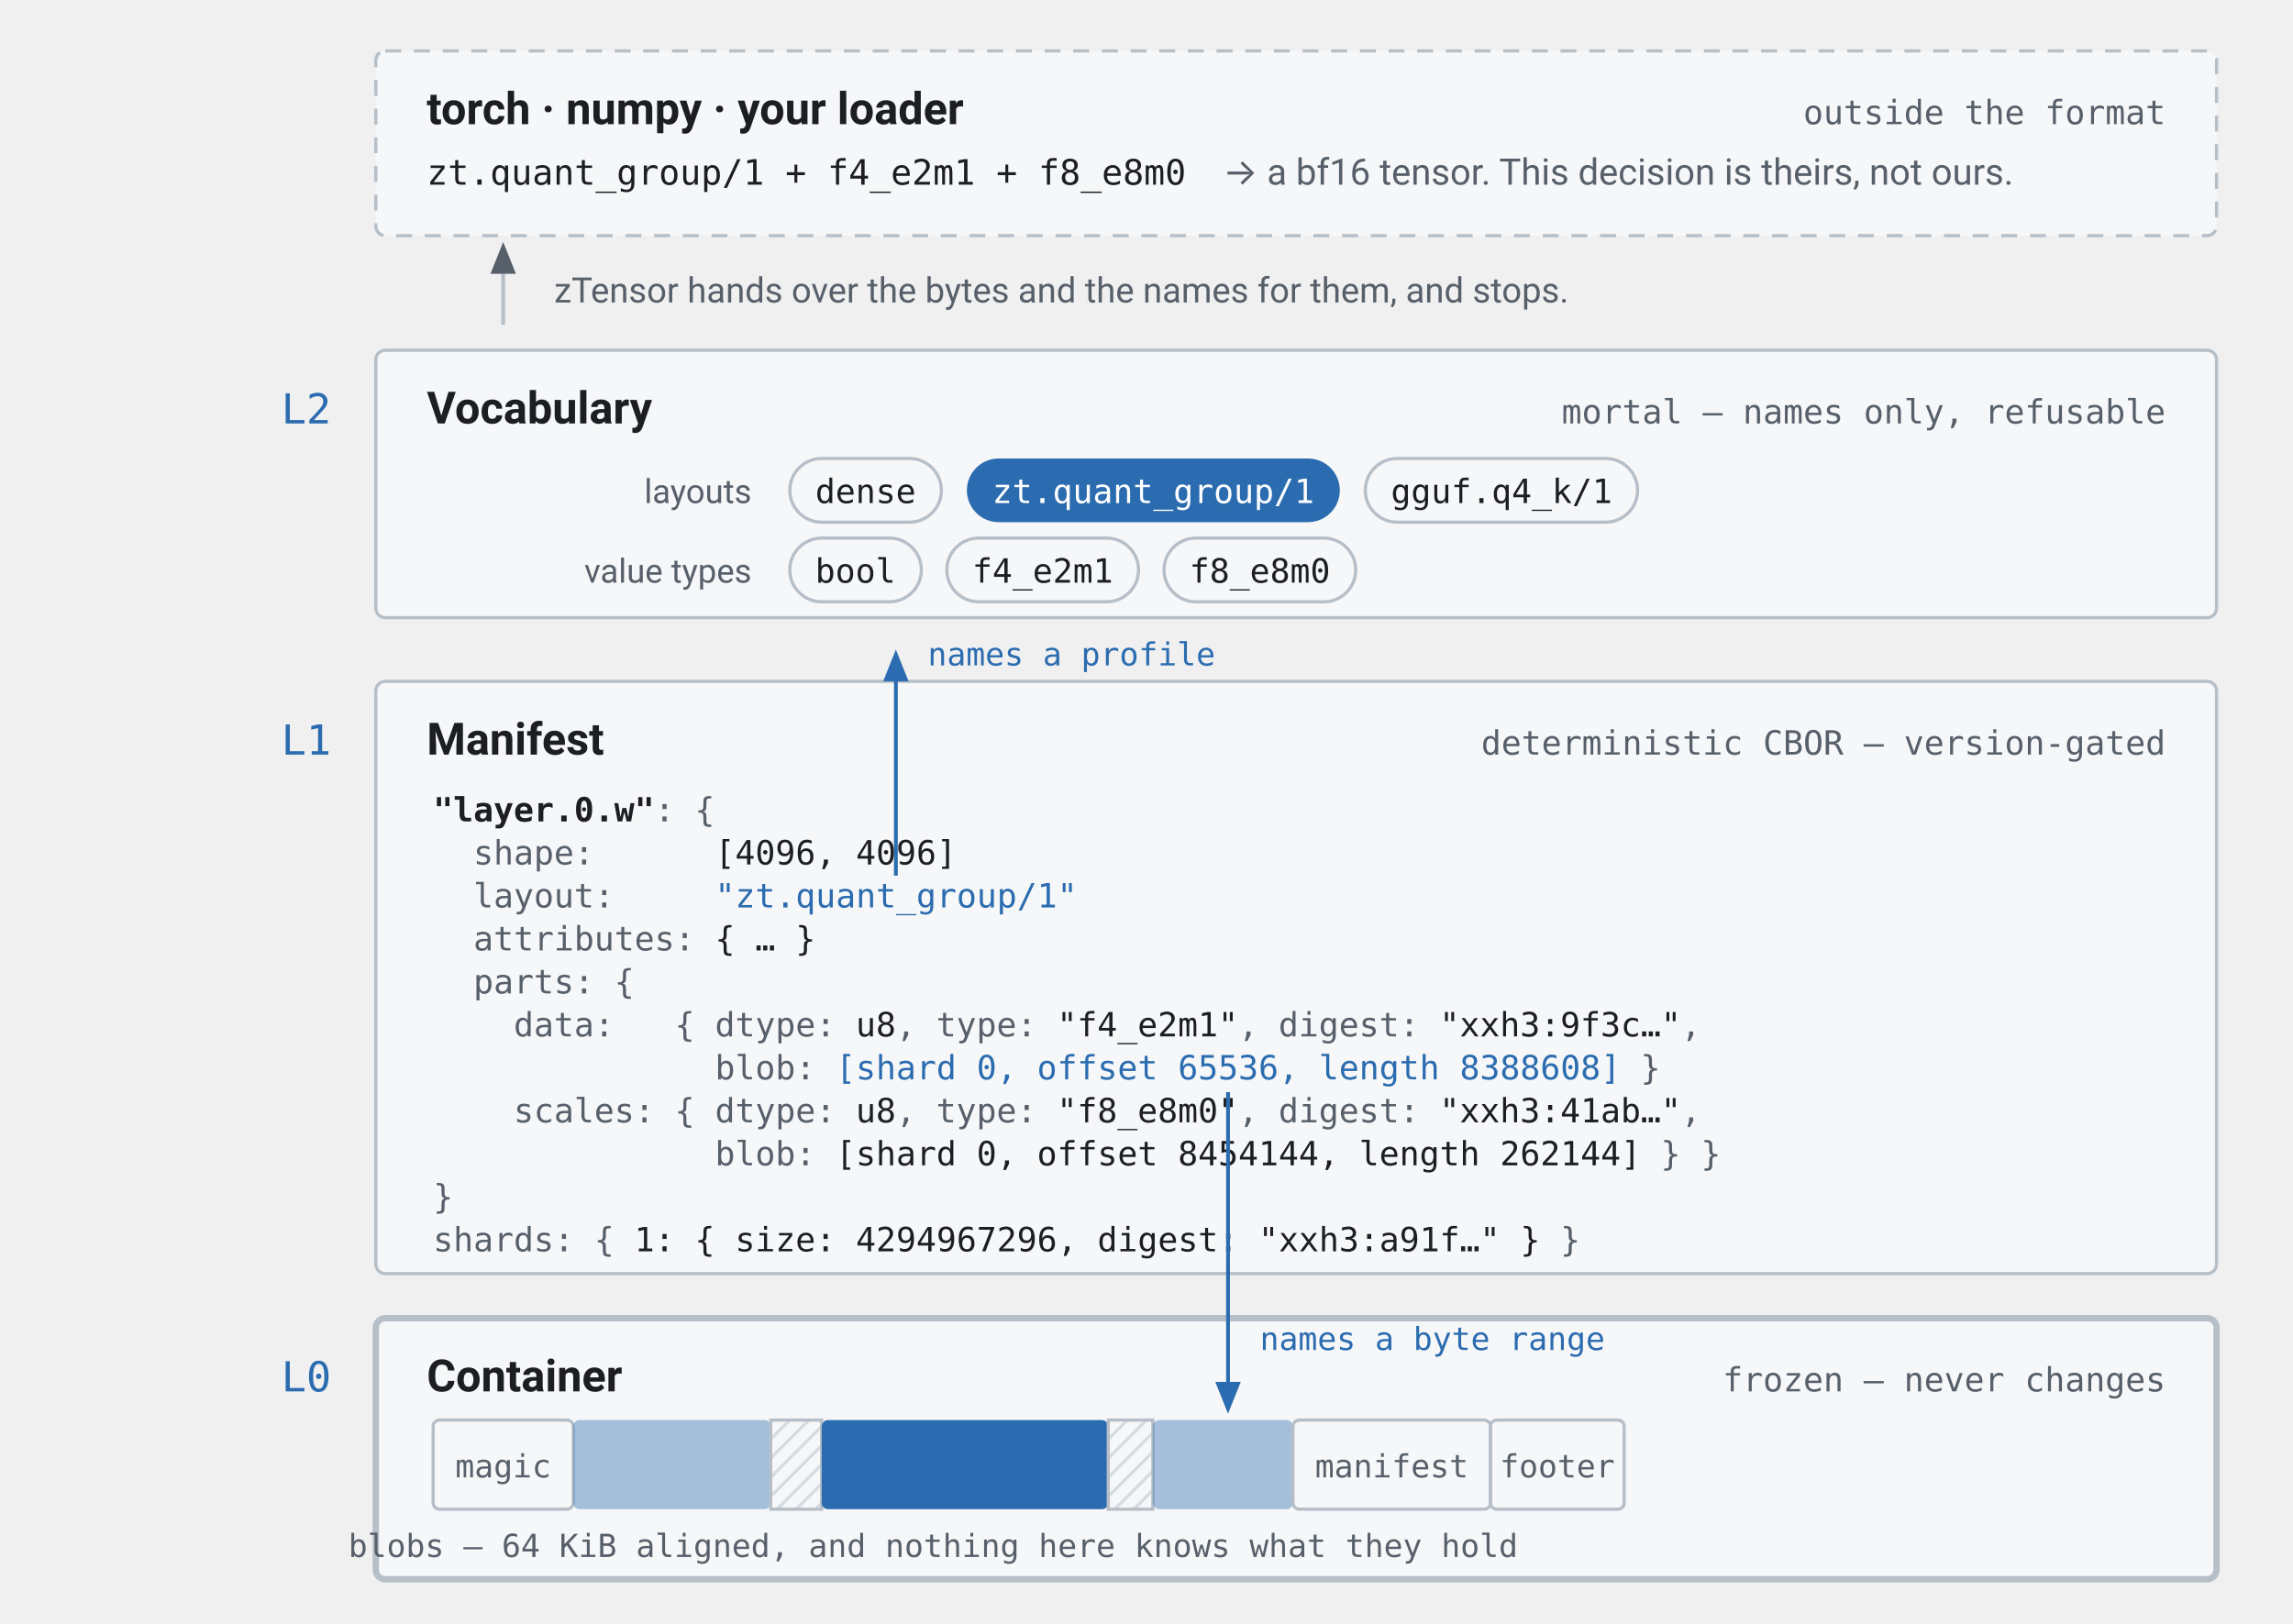
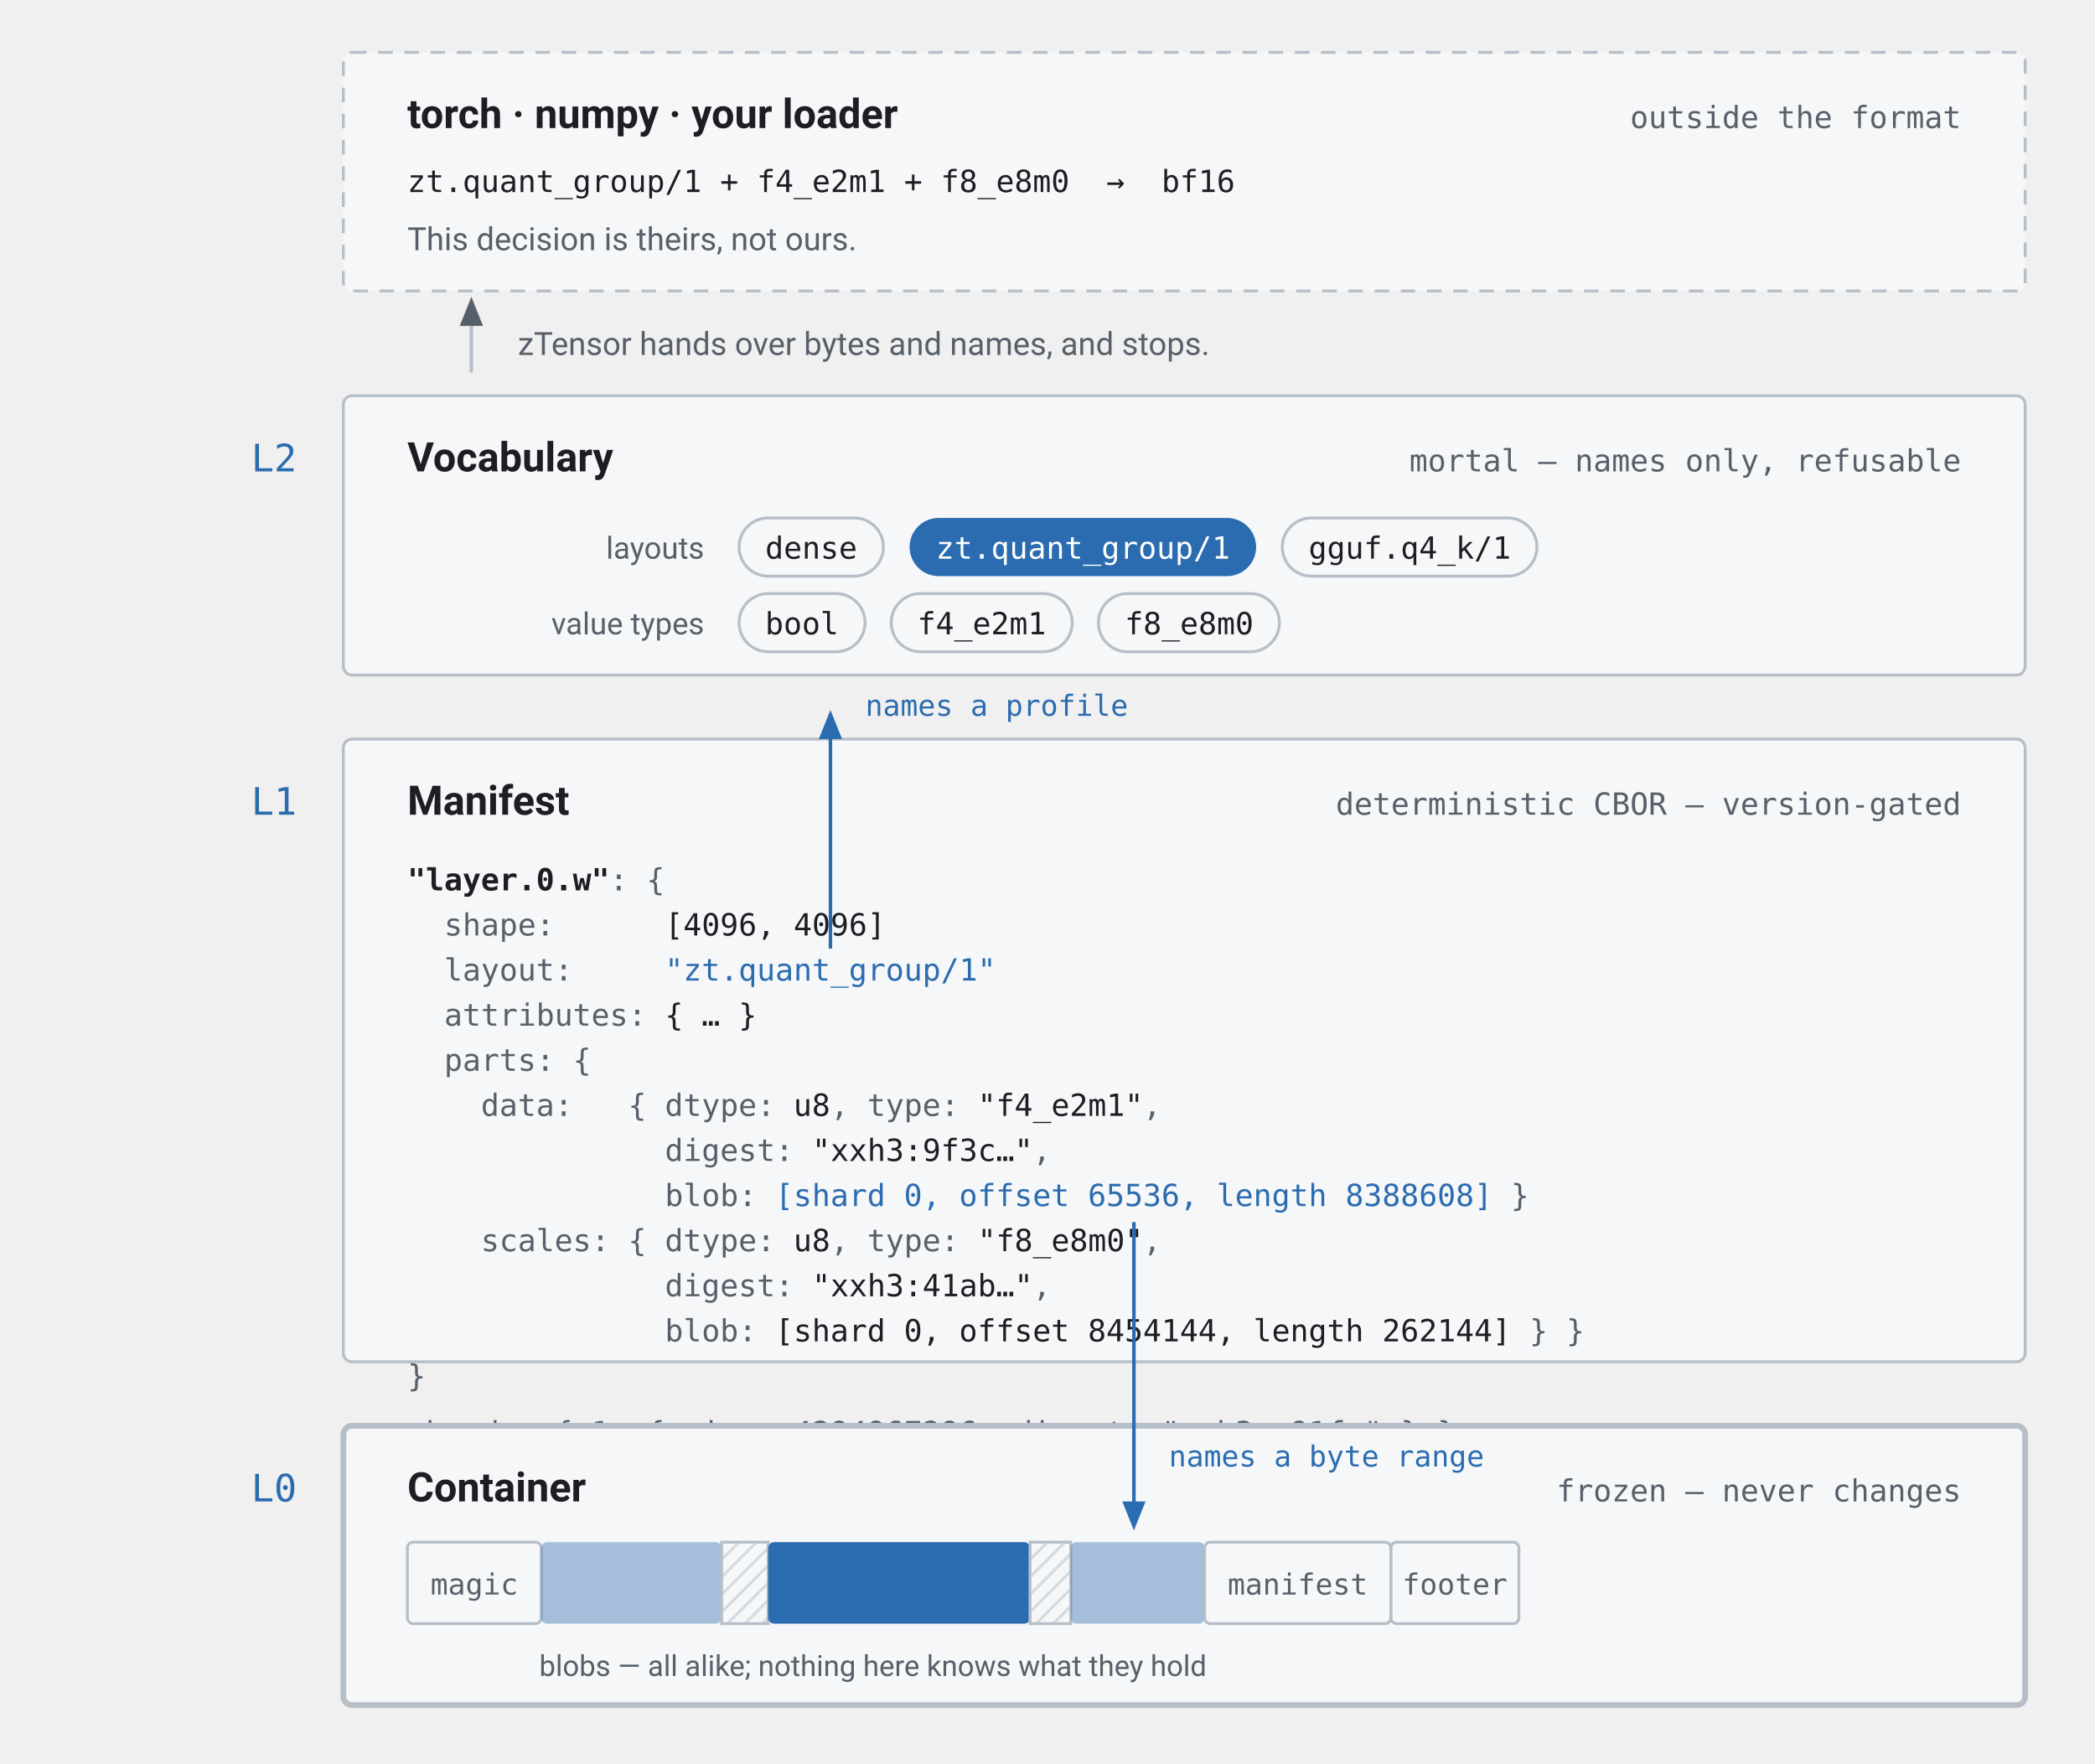
- <svg xmlns="http://www.w3.org/2000/svg" viewBox="0 0 720 510" width="720" height="510" role="img" aria-label="The three layers and what sits above them. L0 is the container: magic, a heap of page-aligned blobs that are all alike, the manifest blob and a footer. L1 is the manifest, naming for each tensor a shape, a layout, attributes, and for each part a dtype, a value type, a digest and a blob triple. L2 is the vocabulary: names only. Above all three, outside the format, a framework such as torch reads those names and decides what the values mean.">
+ <svg xmlns="http://www.w3.org/2000/svg" viewBox="0 0 720 606" width="720" height="606" role="img" aria-label="The three layers and what sits above them. L0 is the container: magic, a heap of page-aligned blobs that are all alike, the manifest blob and a footer. L1 is the manifest, naming for each tensor a shape, a layout, attributes, and for each part a dtype, a value type, a digest and a blob triple. L2 is the vocabulary: names only. Above all three, outside the format, a framework such as torch reads those names and decides what the values mean.">
  <style>
    text { font-family: system-ui, -apple-system, "Segoe UI", Roboto, sans-serif; }
    .mono { font-family: ui-monospace, SFMono-Regular, Menlo, Consolas, monospace; }
    .fg { fill: #1c1e21; }
    .dim { fill: #57606a; }
    .rule { stroke: #d0d7de; }
    .edge { stroke: #b6bfc8; }
    .fill-alt { fill: #f6f7f8; }
    .accent { fill: #2b6cb0; }
    .accent-s { stroke: #2b6cb0; }
    .on-accent { fill: #ffffff; }
    .pad { stroke: #b6bfc8; }
    @media (prefers-color-scheme: dark) {
      .fg { fill: #e3e3e3; }
      .dim { fill: #a8a8a8; }
      .rule { stroke: #3a3b3f; }
      .edge { stroke: #4d4e53; }
      .fill-alt { fill: #242526; }
      .accent { fill: #78a9e0; }
      .accent-s { stroke: #78a9e0; }
      .on-accent { fill: #1b1b1d; }
      .pad { stroke: #4d4e53; }
    }
  </style>
-   <rect x="118" y="16" width="578" height="58" rx="3" class="fill-alt edge" stroke-width="1" stroke-dasharray="5 4" />
-   <text class="fg" x="134" y="39" font-size="14" font-weight="600">torch · numpy · your loader</text>
-   <text class="mono dim" x="680" y="39" font-size="10.5" text-anchor="end">outside the format</text>
-   <text class="mono fg" x="134" y="58" font-size="11">zt.quant_group/1 + f4_e2m1 + f8_e8m0</text>
-   <text class="dim" x="384" y="58" font-size="11.5">→ a bf16 tensor. This decision is theirs, not ours.</text>
-   <line class="edge" x1="158" y1="102" x2="158" y2="80" stroke-width="1.2" />
-   <path d="M 154 86 L 158 76 L 162 86 Z" class="dim" />
-   <text class="dim" x="174" y="95" font-size="11">zTensor hands over the bytes and the names for them, and stops.</text>
-   <rect x="118" y="110" width="578" height="84" rx="3" class="fill-alt edge" stroke-width="1" />
-   <text class="mono accent" x="104" y="133" font-size="13" text-anchor="end">L2</text>
-   <text class="fg" x="134" y="133" font-size="14" font-weight="600">Vocabulary</text>
-   <text class="mono dim" x="680" y="133" font-size="10.5" text-anchor="end">mortal — names only, refusable</text>
-   <text class="dim" x="236" y="158" font-size="10.5" text-anchor="end">layouts</text>
-   <rect x="248.0" y="144" width="47.6" height="20" rx="10" class="fill-alt edge" stroke-width="1" />
-   <text class="mono fg" x="271.8" y="158" font-size="10.5" text-anchor="middle">dense</text>
-   <rect x="303.6" y="144" width="117.1" height="20" rx="10" class="accent" stroke-width="1" />
-   <text class="mono on-accent" x="362.1" y="158" font-size="10.5" text-anchor="middle">zt.quant_group/1</text>
-   <rect x="428.7" y="144" width="85.5" height="20" rx="10" class="fill-alt edge" stroke-width="1" />
-   <text class="mono fg" x="471.5" y="158" font-size="10.5" text-anchor="middle">gguf.q4_k/1</text>
-   <text class="dim" x="236" y="183" font-size="10.5" text-anchor="end">value types</text>
-   <rect x="248.0" y="169" width="41.3" height="20" rx="10" class="fill-alt edge" stroke-width="1" />
-   <text class="mono fg" x="268.6" y="183" font-size="10.5" text-anchor="middle">bool</text>
-   <rect x="297.3" y="169" width="60.2" height="20" rx="10" class="fill-alt edge" stroke-width="1" />
-   <text class="mono fg" x="327.4" y="183" font-size="10.5" text-anchor="middle">f4_e2m1</text>
-   <rect x="365.5" y="169" width="60.2" height="20" rx="10" class="fill-alt edge" stroke-width="1" />
-   <text class="mono fg" x="395.6" y="183" font-size="10.5" text-anchor="middle">f8_e8m0</text>
-   <rect x="118" y="214" width="578" height="186" rx="3" class="fill-alt edge" stroke-width="1" />
-   <text class="mono accent" x="104" y="237" font-size="13" text-anchor="end">L1</text>
-   <text class="fg" x="134" y="237" font-size="14" font-weight="600">Manifest</text>
-   <text class="mono dim" x="680" y="237" font-size="10.5" text-anchor="end">deterministic CBOR — version-gated</text>
-   <text class="mono fg" x="136.0" y="258.0" font-size="10.5" font-weight="600" xml:space="preserve">"layer.0.w"</text>
-   <text class="mono dim" x="205.5" y="258.0" font-size="10.5" xml:space="preserve">: {</text>
-   <text class="mono dim" x="136.0" y="271.5" font-size="10.5" xml:space="preserve">  shape:      </text>
-   <text class="mono fg" x="224.5" y="271.5" font-size="10.5" xml:space="preserve">[4096, 4096]</text>
-   <text class="mono dim" x="136.0" y="285.0" font-size="10.5" xml:space="preserve">  layout:     </text>
-   <text class="mono accent" x="224.5" y="285.0" font-size="10.5" xml:space="preserve">"zt.quant_group/1"</text>
-   <text class="mono dim" x="136.0" y="298.5" font-size="10.5" xml:space="preserve">  attributes: </text>
-   <text class="mono fg" x="224.5" y="298.5" font-size="10.5" xml:space="preserve">{ … }</text>
-   <text class="mono dim" x="136.0" y="312.0" font-size="10.5" xml:space="preserve">  parts: {</text>
-   <text class="mono dim" x="136.0" y="325.5" font-size="10.5" xml:space="preserve">    data:   { dtype: </text>
-   <text class="mono fg" x="268.7" y="325.5" font-size="10.5" xml:space="preserve">u8</text>
-   <text class="mono dim" x="281.3" y="325.5" font-size="10.5" xml:space="preserve">, type: </text>
-   <text class="mono fg" x="331.9" y="325.5" font-size="10.5" xml:space="preserve">"f4_e2m1"</text>
-   <text class="mono dim" x="388.8" y="325.5" font-size="10.5" xml:space="preserve">, digest: </text>
-   <text class="mono fg" x="452.0" y="325.5" font-size="10.5" xml:space="preserve">"xxh3:9f3c…"</text>
-   <text class="mono dim" x="527.8" y="325.5" font-size="10.5" xml:space="preserve">,</text>
-   <text class="mono dim" x="136.0" y="339.0" font-size="10.5" xml:space="preserve">              blob: </text>
-   <text class="mono accent" x="262.4" y="339.0" font-size="10.5" xml:space="preserve">[shard 0, offset 65536, length 8388608]</text>
-   <text class="mono dim" x="508.8" y="339.0" font-size="10.5" xml:space="preserve"> }</text>
-   <text class="mono dim" x="136.0" y="352.5" font-size="10.5" xml:space="preserve">    scales: { dtype: </text>
-   <text class="mono fg" x="268.7" y="352.5" font-size="10.5" xml:space="preserve">u8</text>
-   <text class="mono dim" x="281.3" y="352.5" font-size="10.5" xml:space="preserve">, type: </text>
-   <text class="mono fg" x="331.9" y="352.5" font-size="10.5" xml:space="preserve">"f8_e8m0"</text>
-   <text class="mono dim" x="388.8" y="352.5" font-size="10.5" xml:space="preserve">, digest: </text>
-   <text class="mono fg" x="452.0" y="352.5" font-size="10.5" xml:space="preserve">"xxh3:41ab…"</text>
-   <text class="mono dim" x="527.8" y="352.5" font-size="10.5" xml:space="preserve">,</text>
-   <text class="mono dim" x="136.0" y="366.0" font-size="10.5" xml:space="preserve">              blob: </text>
-   <text class="mono fg" x="262.4" y="366.0" font-size="10.5" xml:space="preserve">[shard 0, offset 8454144, length 262144]</text>
-   <text class="mono dim" x="515.1" y="366.0" font-size="10.5" xml:space="preserve"> } }</text>
-   <text class="mono dim" x="136.0" y="379.5" font-size="10.5" xml:space="preserve">}</text>
-   <text class="mono dim" x="136.0" y="393.0" font-size="10.5" xml:space="preserve">shards: { </text>
-   <text class="mono fg" x="199.2" y="393.0" font-size="10.5" xml:space="preserve">1: { size: 4294967296, digest: "xxh3:a91f…" }</text>
-   <text class="mono dim" x="483.6" y="393.0" font-size="10.5" xml:space="preserve"> }</text>
-   <rect x="118" y="414" width="578" height="82" rx="3" class="fill-alt edge" stroke-width="2" />
-   <text class="mono accent" x="104" y="437" font-size="13" text-anchor="end">L0</text>
-   <text class="fg" x="134" y="437" font-size="14" font-weight="600">Container</text>
-   <text class="mono dim" x="680" y="437" font-size="10.5" text-anchor="end">frozen — never changes</text>
-   <rect x="136" y="446" width="44" height="28" rx="2" fill="none" class="edge" stroke-width="1" />
-   <text class="mono dim" x="158.0" y="464" font-size="10" text-anchor="middle">magic</text>
-   <rect class="accent" x="180" y="446" width="62" height="28" rx="2" opacity="0.4" />
-   <clipPath id="z242">
-     <rect x="242" y="446" width="16" height="28" />
+   <rect x="118" y="18" width="578" height="82" rx="3" class="fill-alt edge" stroke-width="1" stroke-dasharray="5 4" />
+   <text class="fg" x="140.0" y="44.0" font-size="14" font-weight="600" xml:space="preserve">torch · numpy · your loader</text>
+   <text class="mono dim" x="674.0" y="44.0" font-size="10.5" text-anchor="end" xml:space="preserve">outside the format</text>
+   <text class="mono fg" x="140.0" y="66.0" font-size="10.5" xml:space="preserve">zt.quant_group/1 + f4_e2m1 + f8_e8m0  →  bf16</text>
+   <text class="dim" x="140.0" y="86.0" font-size="11" xml:space="preserve">This decision is theirs, not ours.</text>
+   <line class="edge" x1="162" y1="128" x2="162" y2="106" stroke-width="1.2" />
+   <path d="M 158 112 L 162 102 L 166 112 Z" class="dim" />
+   <text class="dim" x="178.0" y="122.0" font-size="11" xml:space="preserve">zTensor hands over bytes and names, and stops.</text>
+   <rect x="118" y="136" width="578" height="96" rx="3" class="fill-alt edge" stroke-width="1" />
+   <text class="mono accent" x="102.0" y="162.0" font-size="13" text-anchor="end" xml:space="preserve">L2</text>
+   <text class="fg" x="140.0" y="162.0" font-size="14" font-weight="600" xml:space="preserve">Vocabulary</text>
+   <text class="mono dim" x="674.0" y="162.0" font-size="10.5" text-anchor="end" xml:space="preserve">mortal — names only, refusable</text>
+   <text class="dim" x="242.0" y="192.0" font-size="10.5" text-anchor="end" xml:space="preserve">layouts</text>
+   <rect x="254.0" y="178" width="49.6" height="20" rx="10" class="fill-alt edge" stroke-width="1" />
+   <text class="mono fg" x="278.8" y="192.0" font-size="10.5" text-anchor="middle" xml:space="preserve">dense</text>
+   <rect x="312.6" y="178" width="119.1" height="20" rx="10" class="accent" stroke-width="1" />
+   <text class="mono on-accent" x="372.2" y="192.0" font-size="10.5" text-anchor="middle" xml:space="preserve">zt.quant_group/1</text>
+   <rect x="440.7" y="178" width="87.5" height="20" rx="10" class="fill-alt edge" stroke-width="1" />
+   <text class="mono fg" x="484.5" y="192.0" font-size="10.5" text-anchor="middle" xml:space="preserve">gguf.q4_k/1</text>
+   <text class="dim" x="242.0" y="218.0" font-size="10.5" text-anchor="end" xml:space="preserve">value types</text>
+   <rect x="254.0" y="204" width="43.3" height="20" rx="10" class="fill-alt edge" stroke-width="1" />
+   <text class="mono fg" x="275.6" y="218.0" font-size="10.5" text-anchor="middle" xml:space="preserve">bool</text>
+   <rect x="306.3" y="204" width="62.2" height="20" rx="10" class="fill-alt edge" stroke-width="1" />
+   <text class="mono fg" x="337.4" y="218.0" font-size="10.5" text-anchor="middle" xml:space="preserve">f4_e2m1</text>
+   <rect x="377.5" y="204" width="62.2" height="20" rx="10" class="fill-alt edge" stroke-width="1" />
+   <text class="mono fg" x="408.7" y="218.0" font-size="10.5" text-anchor="middle" xml:space="preserve">f8_e8m0</text>
+   <rect x="118" y="254" width="578" height="214" rx="3" class="fill-alt edge" stroke-width="1" />
+   <text class="mono accent" x="102.0" y="280.0" font-size="13" text-anchor="end" xml:space="preserve">L1</text>
+   <text class="fg" x="140.0" y="280.0" font-size="14" font-weight="600" xml:space="preserve">Manifest</text>
+   <text class="mono dim" x="674.0" y="280.0" font-size="10.5" text-anchor="end" xml:space="preserve">deterministic CBOR — version-gated</text>
+   <text class="mono fg" x="140.0" y="306.0" font-size="10.5" font-weight="600" xml:space="preserve">"layer.0.w"</text>
+   <text class="mono dim" x="209.5" y="306.0" font-size="10.5" xml:space="preserve">: {</text>
+   <text class="mono dim" x="140.0" y="321.5" font-size="10.5" xml:space="preserve">  shape:      </text>
+   <text class="mono fg" x="228.5" y="321.5" font-size="10.5" xml:space="preserve">[4096, 4096]</text>
+   <text class="mono dim" x="140.0" y="337.0" font-size="10.5" xml:space="preserve">  layout:     </text>
+   <text class="mono accent" x="228.5" y="337.0" font-size="10.5" xml:space="preserve">"zt.quant_group/1"</text>
+   <text class="mono dim" x="140.0" y="352.5" font-size="10.5" xml:space="preserve">  attributes: </text>
+   <text class="mono fg" x="228.5" y="352.5" font-size="10.5" xml:space="preserve">{ … }</text>
+   <text class="mono dim" x="140.0" y="368.0" font-size="10.5" xml:space="preserve">  parts: {</text>
+   <text class="mono dim" x="140.0" y="383.5" font-size="10.5" xml:space="preserve">    data:   { dtype: </text>
+   <text class="mono fg" x="272.7" y="383.5" font-size="10.5" xml:space="preserve">u8</text>
+   <text class="mono dim" x="285.4" y="383.5" font-size="10.5" xml:space="preserve">, type: </text>
+   <text class="mono fg" x="336.0" y="383.5" font-size="10.5" xml:space="preserve">"f4_e2m1"</text>
+   <text class="mono dim" x="392.8" y="383.5" font-size="10.5" xml:space="preserve">,</text>
+   <text class="mono dim" x="140.0" y="399.0" font-size="10.5" xml:space="preserve">              digest: </text>
+   <text class="mono fg" x="279.1" y="399.0" font-size="10.5" xml:space="preserve">"xxh3:9f3c…"</text>
+   <text class="mono dim" x="354.9" y="399.0" font-size="10.5" xml:space="preserve">,</text>
+   <text class="mono dim" x="140.0" y="414.5" font-size="10.5" xml:space="preserve">              blob: </text>
+   <text class="mono accent" x="266.4" y="414.5" font-size="10.5" xml:space="preserve">[shard 0, offset 65536, length 8388608]</text>
+   <text class="mono dim" x="512.9" y="414.5" font-size="10.5" xml:space="preserve"> }</text>
+   <text class="mono dim" x="140.0" y="430.0" font-size="10.5" xml:space="preserve">    scales: { dtype: </text>
+   <text class="mono fg" x="272.7" y="430.0" font-size="10.5" xml:space="preserve">u8</text>
+   <text class="mono dim" x="285.4" y="430.0" font-size="10.5" xml:space="preserve">, type: </text>
+   <text class="mono fg" x="336.0" y="430.0" font-size="10.5" xml:space="preserve">"f8_e8m0"</text>
+   <text class="mono dim" x="392.8" y="430.0" font-size="10.5" xml:space="preserve">,</text>
+   <text class="mono dim" x="140.0" y="445.5" font-size="10.5" xml:space="preserve">              digest: </text>
+   <text class="mono fg" x="279.1" y="445.5" font-size="10.5" xml:space="preserve">"xxh3:41ab…"</text>
+   <text class="mono dim" x="354.9" y="445.5" font-size="10.5" xml:space="preserve">,</text>
+   <text class="mono dim" x="140.0" y="461.0" font-size="10.5" xml:space="preserve">              blob: </text>
+   <text class="mono fg" x="266.4" y="461.0" font-size="10.5" xml:space="preserve">[shard 0, offset 8454144, length 262144]</text>
+   <text class="mono dim" x="519.3" y="461.0" font-size="10.5" xml:space="preserve"> } }</text>
+   <text class="mono dim" x="140.0" y="476.5" font-size="10.5" xml:space="preserve">}</text>
+   <text class="mono dim" x="140.0" y="496.0" font-size="10.5" xml:space="preserve">shards: { 1: { size: 4294967296, digest: "xxh3:a91f…" } }</text>
+   <rect x="118" y="490" width="578" height="96" rx="3" class="fill-alt edge" stroke-width="2" />
+   <text class="mono accent" x="102.0" y="516.0" font-size="13" text-anchor="end" xml:space="preserve">L0</text>
+   <text class="fg" x="140.0" y="516.0" font-size="14" font-weight="600" xml:space="preserve">Container</text>
+   <text class="mono dim" x="674.0" y="516.0" font-size="10.5" text-anchor="end" xml:space="preserve">frozen — never changes</text>
+   <rect x="140" y="530" width="46" height="28" rx="2" fill="none" class="edge" stroke-width="1" />
+   <text class="mono dim" x="163.0" y="548.0" font-size="10" text-anchor="middle" xml:space="preserve">magic</text>
+   <rect class="accent" x="186" y="530" width="62" height="28" rx="2" opacity="0.4" />
+   <clipPath id="z248">
+     <rect x="248" y="530" width="16" height="28" />
  </clipPath>
-   <g class="pad" stroke-width="1" opacity="0.5" clip-path="url(#z242)">
-     <line x1="214" y1="474" x2="242" y2="446" />
-     <line x1="220" y1="474" x2="248" y2="446" />
-     <line x1="226" y1="474" x2="254" y2="446" />
-     <line x1="232" y1="474" x2="260" y2="446" />
-     <line x1="238" y1="474" x2="266" y2="446" />
-     <line x1="244" y1="474" x2="272" y2="446" />
-     <line x1="250" y1="474" x2="278" y2="446" />
-     <line x1="256" y1="474" x2="284" y2="446" />
-     <line x1="262" y1="474" x2="290" y2="446" />
-     <line x1="268" y1="474" x2="296" y2="446" />
-     <line x1="274" y1="474" x2="302" y2="446" />
-     <line x1="280" y1="474" x2="308" y2="446" />
+   <g class="pad" stroke-width="1" opacity="0.5" clip-path="url(#z248)">
+     <line x1="220" y1="558" x2="248" y2="530" />
+     <line x1="226" y1="558" x2="254" y2="530" />
+     <line x1="232" y1="558" x2="260" y2="530" />
+     <line x1="238" y1="558" x2="266" y2="530" />
+     <line x1="244" y1="558" x2="272" y2="530" />
+     <line x1="250" y1="558" x2="278" y2="530" />
+     <line x1="256" y1="558" x2="284" y2="530" />
+     <line x1="262" y1="558" x2="290" y2="530" />
+     <line x1="268" y1="558" x2="296" y2="530" />
+     <line x1="274" y1="558" x2="302" y2="530" />
+     <line x1="280" y1="558" x2="308" y2="530" />
+     <line x1="286" y1="558" x2="314" y2="530" />
  </g>
-   <rect x="242" y="446" width="16" height="28" fill="none" class="edge" stroke-width="1" />
-   <rect class="accent" x="258" y="446" width="90" height="28" rx="2" opacity="1" />
-   <clipPath id="z348">
-     <rect x="348" y="446" width="14" height="28" />
+   <rect x="248" y="530" width="16" height="28" fill="none" class="edge" stroke-width="1" />
+   <rect class="accent" x="264" y="530" width="90" height="28" rx="2" opacity="1" />
+   <clipPath id="z354">
+     <rect x="354" y="530" width="14" height="28" />
  </clipPath>
-   <g class="pad" stroke-width="1" opacity="0.5" clip-path="url(#z348)">
-     <line x1="320" y1="474" x2="348" y2="446" />
-     <line x1="326" y1="474" x2="354" y2="446" />
-     <line x1="332" y1="474" x2="360" y2="446" />
-     <line x1="338" y1="474" x2="366" y2="446" />
-     <line x1="344" y1="474" x2="372" y2="446" />
-     <line x1="350" y1="474" x2="378" y2="446" />
-     <line x1="356" y1="474" x2="384" y2="446" />
-     <line x1="362" y1="474" x2="390" y2="446" />
-     <line x1="368" y1="474" x2="396" y2="446" />
-     <line x1="374" y1="474" x2="402" y2="446" />
-     <line x1="380" y1="474" x2="408" y2="446" />
-     <line x1="386" y1="474" x2="414" y2="446" />
+   <g class="pad" stroke-width="1" opacity="0.5" clip-path="url(#z354)">
+     <line x1="326" y1="558" x2="354" y2="530" />
+     <line x1="332" y1="558" x2="360" y2="530" />
+     <line x1="338" y1="558" x2="366" y2="530" />
+     <line x1="344" y1="558" x2="372" y2="530" />
+     <line x1="350" y1="558" x2="378" y2="530" />
+     <line x1="356" y1="558" x2="384" y2="530" />
+     <line x1="362" y1="558" x2="390" y2="530" />
+     <line x1="368" y1="558" x2="396" y2="530" />
+     <line x1="374" y1="558" x2="402" y2="530" />
+     <line x1="380" y1="558" x2="408" y2="530" />
+     <line x1="386" y1="558" x2="414" y2="530" />
+     <line x1="392" y1="558" x2="420" y2="530" />
  </g>
-   <rect x="348" y="446" width="14" height="28" fill="none" class="edge" stroke-width="1" />
-   <rect class="accent" x="362" y="446" width="44" height="28" rx="2" opacity="0.4" />
-   <rect x="406" y="446" width="62" height="28" rx="2" fill="none" class="edge" stroke-width="1" />
-   <text class="mono dim" x="437.0" y="464" font-size="10" text-anchor="middle">manifest</text>
-   <rect x="468" y="446" width="42" height="28" rx="2" fill="none" class="edge" stroke-width="1" />
-   <text class="mono dim" x="489.0" y="464" font-size="10" text-anchor="middle">footer</text>
-   <text class="mono dim" x="293" y="489" font-size="10" text-anchor="middle">blobs — 64 KiB aligned, and nothing here knows what they hold</text>
-   <line class="accent-s" x1="281.3" y1="275" x2="281.3" y2="208" stroke-width="1.2" />
-   <path d="M 277.3 214 L 281.3 204 L 285.3 214 Z" class="accent" />
-   <text class="mono accent" x="291.3" y="209" font-size="10">names a profile</text>
-   <line class="accent-s" x1="385.6" y1="343" x2="385.6" y2="440" stroke-width="1.2" />
-   <path d="M 381.6 434 L 385.6 444 L 389.6 434 Z" class="accent" />
-   <text class="mono accent" x="395.6" y="424" font-size="10">names a byte range</text>
+   <rect x="354" y="530" width="14" height="28" fill="none" class="edge" stroke-width="1" />
+   <rect class="accent" x="368" y="530" width="46" height="28" rx="2" opacity="0.4" />
+   <rect x="414" y="530" width="64" height="28" rx="2" fill="none" class="edge" stroke-width="1" />
+   <text class="mono dim" x="446.0" y="548.0" font-size="10" text-anchor="middle" xml:space="preserve">manifest</text>
+   <rect x="478" y="530" width="44" height="28" rx="2" fill="none" class="edge" stroke-width="1" />
+   <text class="mono dim" x="500.0" y="548.0" font-size="10" text-anchor="middle" xml:space="preserve">footer</text>
+   <text class="dim" x="300.0" y="576.0" font-size="10" text-anchor="middle" xml:space="preserve">blobs — all alike; nothing here knows what they hold</text>
+   <line class="accent-s" x1="285.4" y1="326" x2="285.4" y2="248" stroke-width="1.2" />
+   <path d="M 281.4 254 L 285.4 244 L 289.4 254 Z" class="accent" />
+   <text class="mono accent" x="297.4" y="246.0" font-size="10" xml:space="preserve">names a profile</text>
+   <line class="accent-s" x1="389.7" y1="420" x2="389.7" y2="522" stroke-width="1.2" />
+   <path d="M 385.7 516 L 389.7 526 L 393.7 516 Z" class="accent" />
+   <text class="mono accent" x="401.7" y="504.0" font-size="10" xml:space="preserve">names a byte range</text>
</svg>
